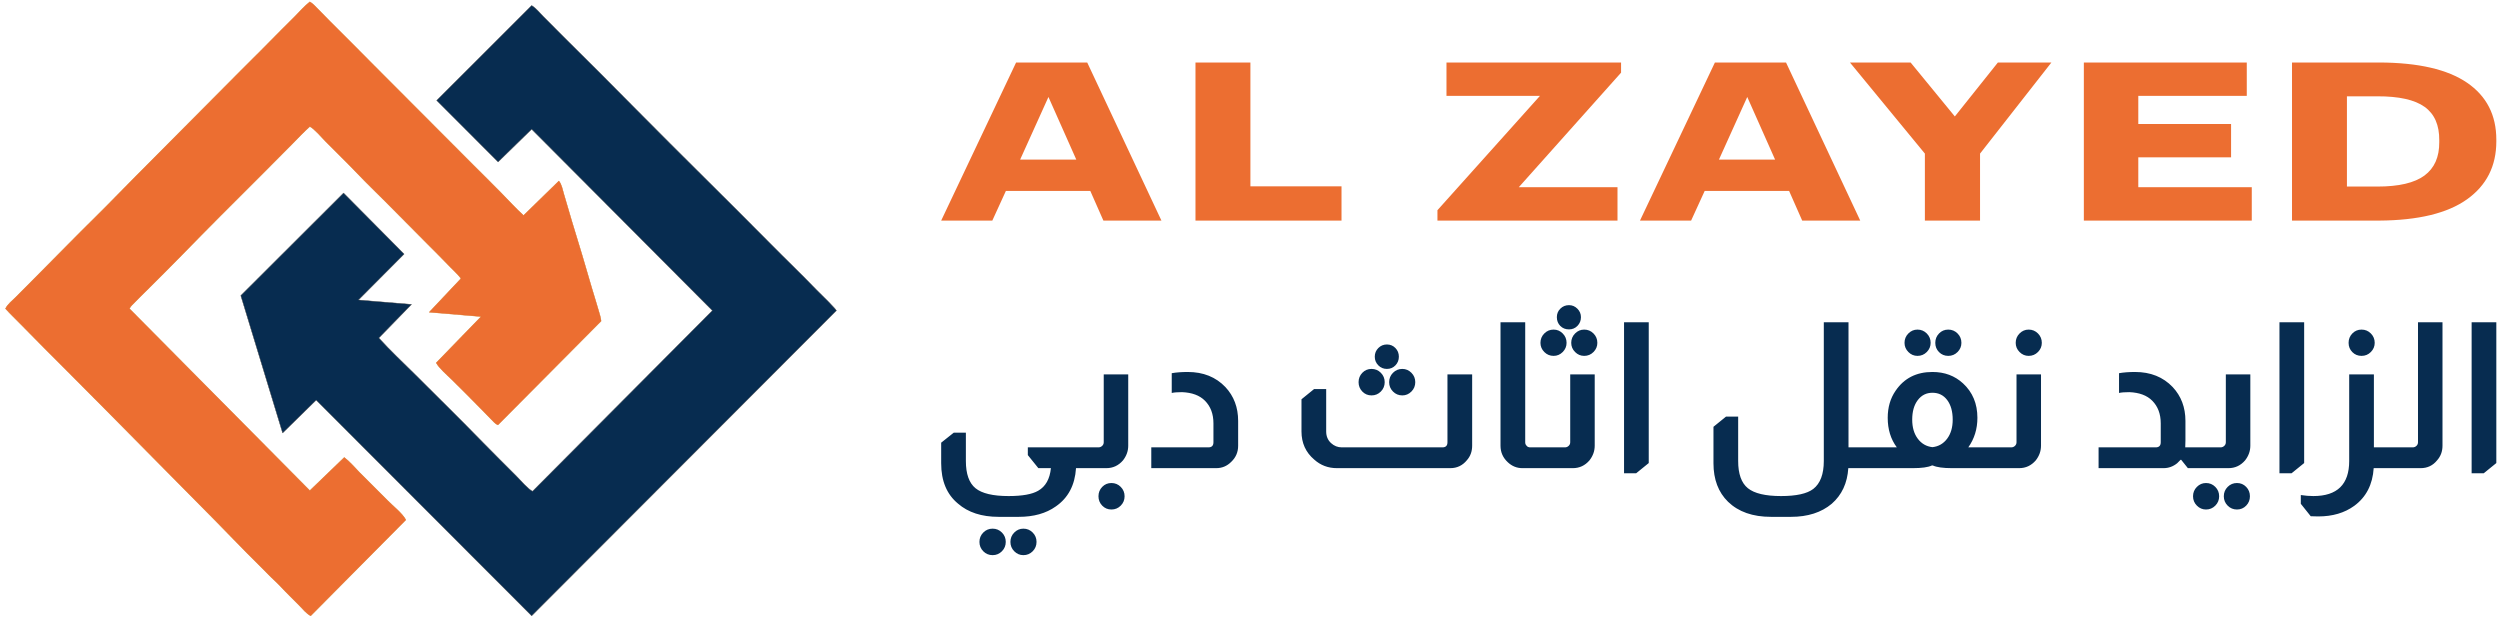
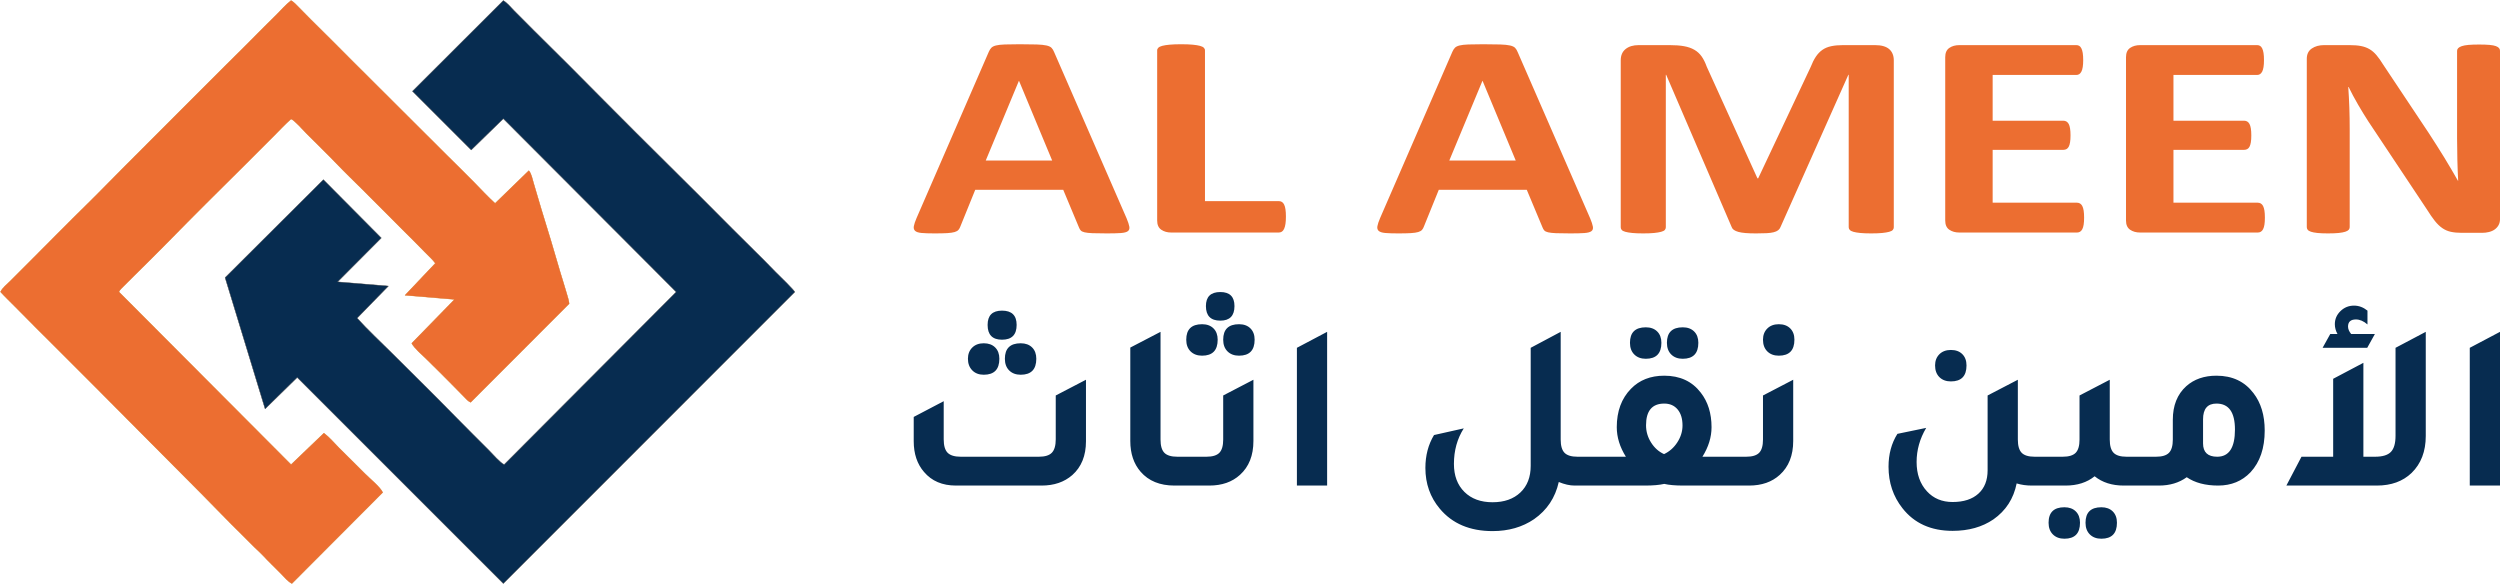
- <svg xmlns="http://www.w3.org/2000/svg" width="680" height="168" overflow="hidden">
-   <g transform="translate(-300 -466)">
-     <path d="M384.27 466.5C385.114 466.974 385.774 467.751 386.466 468.443 387.59 469.568 388.677 470.729 389.806 471.846 393.846 475.836 397.826 479.88 401.83 483.907 410.753 492.884 419.689 501.849 428.645 510.79 431.215 513.356 433.809 515.906 436.349 518.502 438.348 520.547 440.294 522.679 442.403 524.614 445.606 521.488 448.809 518.361 452.012 515.237 452.792 516.152 453.011 517.633 453.368 518.799 454.128 521.277 454.799 523.781 455.561 526.26 457.4 532.233 459.211 538.225 460.93 544.232 461.519 546.29 462.212 548.318 462.781 550.381 463.054 551.367 463.401 552.318 463.5 553.336 454.146 562.751 444.792 572.167 435.436 581.583 434.727 581.296 434.202 580.66 433.661 580.107 432.707 579.133 431.769 578.149 430.807 577.182 428.163 574.527 425.559 571.831 422.871 569.225 421.698 568.087 419.344 566.05 418.661 564.684 422.731 560.488 426.801 556.296 430.874 552.103 426.166 551.708 421.461 551.316 416.754 550.921 419.635 547.864 422.517 544.807 425.398 541.749 424.557 540.622 423.483 539.691 422.514 538.679 420.474 536.547 418.373 534.471 416.292 532.38 412.444 528.52 408.624 524.635 404.776 520.778 402.292 518.289 399.744 515.852 397.324 513.302 394.47 510.296 391.469 507.433 388.569 504.473 387.595 503.479 385.374 500.888 384.27 500.414 382.592 501.908 381.046 503.579 379.468 505.178 376.64 508.048 373.796 510.906 370.943 513.753 363.713 520.967 356.466 528.174 349.346 535.498 346.181 538.753 342.947 541.949 339.732 545.15 338.684 546.193 337.625 547.218 336.6 548.282 336.082 548.82 335.511 549.281 335.208 549.955 351.562 566.452 367.918 582.951 384.272 599.448 387.394 596.442 390.515 593.436 393.637 590.43 395.207 591.626 396.495 593.182 397.87 594.589 400.331 597.106 402.883 599.525 405.334 602.052 406.734 603.495 409.557 605.732 410.383 607.413 401.759 616.109 393.134 624.805 384.51 633.5 383.337 632.898 382.332 631.629 381.409 630.689 379.7 628.943 377.93 627.26 376.275 625.466 375.505 624.63 374.643 623.887 373.835 623.09 372.621 621.896 371.448 620.66 370.229 619.469 366.337 615.66 362.606 611.678 358.768 607.813 345.171 594.117 331.661 580.33 318.028 566.672 313.899 562.533 309.755 558.41 305.675 554.22 304.287 552.795 302.834 551.434 301.5 549.955 302.056 548.771 303.298 547.823 304.229 546.895 306.078 545.053 307.909 543.192 309.752 541.342 315.24 535.832 320.664 530.255 326.208 524.801 329.85 521.221 333.369 517.513 336.98 513.902 346.492 504.389 355.917 494.791 365.432 485.278 369.165 481.546 372.924 477.838 376.607 474.058 377.795 472.838 379.037 471.672 380.225 470.454 381.541 469.104 382.791 467.676 384.27 466.5Z" stroke="#D56811" stroke-width="0.106" stroke-linejoin="round" stroke-miterlimit="10" fill="#EC6E31" fill-rule="evenodd" />
-     <path d="M444.612 467.5C445.805 468.222 446.731 469.417 447.71 470.406 449.582 472.298 451.448 474.2 453.34 476.064 459.995 482.619 466.587 489.242 473.147 495.889 485.28 508.175 497.646 520.229 509.779 532.515 513.835 536.624 518.022 540.607 522.018 544.775 523.39 546.205 524.876 547.516 526.205 548.99 526.646 549.479 527.148 549.928 527.5 550.478 499.87 578.153 472.242 605.828 444.612 633.5 425.075 613.94 405.54 594.378 386.003 574.818 382.961 577.801 379.917 580.787 376.875 583.77 373.083 571.313 369.292 558.853 365.5 546.397 374.817 537.099 384.134 527.803 393.449 518.505 398.936 524.04 404.424 529.575 409.911 535.107 405.767 539.271 401.624 543.434 397.48 547.597 402.295 547.998 407.111 548.398 411.928 548.798 408.965 551.84 406.002 554.881 403.039 557.925 406.158 561.388 409.62 564.585 412.92 567.879 419.088 574.036 425.315 580.147 431.393 586.393 434.392 589.475 437.47 592.484 440.496 595.541 441.509 596.566 443.714 599.113 444.852 599.628 461.158 583.244 477.464 566.861 493.768 550.478 477.383 534.032 460.997 517.585 444.612 501.138 441.57 504.106 438.528 507.076 435.483 510.043 429.917 504.47 424.348 498.895 418.779 493.319 427.39 484.712 436.001 476.107 444.612 467.5Z" stroke="#464646" stroke-width="0.106" stroke-linejoin="round" stroke-miterlimit="10" fill="#072C50" fill-rule="evenodd" />
-     <path d="M578.358 609.795C579.349 609.795 580.193 610.146 580.891 610.848 581.589 611.55 581.937 612.4 581.937 613.398 581.937 614.395 581.589 615.245 580.891 615.947 580.193 616.649 579.349 617 578.358 617 577.403 617 576.577 616.649 575.88 615.947 575.182 615.245 574.833 614.395 574.833 613.398 574.833 612.4 575.182 611.55 575.88 610.848 576.577 610.146 577.403 609.795 578.358 609.795ZM569.987 609.795C570.979 609.795 571.823 610.146 572.521 610.848 573.218 611.55 573.567 612.4 573.567 613.398 573.567 614.395 573.218 615.245 572.521 615.947 571.823 616.649 570.979 617 569.987 617 568.996 617 568.152 616.649 567.454 615.947 566.757 615.245 566.408 614.395 566.408 613.398 566.408 612.4 566.757 611.55 567.454 610.848 568.152 610.146 568.996 609.795 569.987 609.795ZM908.455 597.381C909.446 597.381 910.282 597.732 910.961 598.434 911.64 599.136 911.98 599.986 911.98 600.984 911.98 601.981 911.64 602.831 910.961 603.533 910.282 604.235 909.446 604.586 908.455 604.586 907.464 604.586 906.62 604.235 905.922 603.533 905.224 602.831 904.876 601.981 904.876 600.984 904.876 599.986 905.224 599.136 905.922 598.434 906.62 597.732 907.464 597.381 908.455 597.381ZM900.03 597.381C901.021 597.381 901.865 597.732 902.563 598.434 903.26 599.136 903.609 599.986 903.609 600.984 903.609 601.981 903.26 602.831 902.563 603.533 901.865 604.235 901.021 604.586 900.03 604.586 899.075 604.586 898.249 604.235 897.552 603.533 896.854 602.831 896.505 601.981 896.505 600.984 896.505 599.986 896.854 599.136 897.552 598.434 898.249 597.732 899.075 597.381 900.03 597.381ZM602.308 597.381C603.299 597.381 604.144 597.732 604.841 598.434 605.539 599.136 605.888 599.986 605.888 600.984 605.888 601.981 605.539 602.831 604.841 603.533 604.144 604.235 603.299 604.586 602.308 604.586 601.317 604.586 600.482 604.235 599.802 603.533 599.123 602.831 598.784 601.981 598.784 600.984 598.784 599.986 599.123 599.136 599.802 598.434 600.482 597.732 601.317 597.381 602.308 597.381ZM825.628 572.83C823.976 572.83 822.645 573.495 821.636 574.826 820.626 576.156 820.121 577.929 820.121 580.146 820.121 582.252 820.626 583.979 821.636 585.328 822.645 586.676 823.976 587.443 825.628 587.628 827.28 587.443 828.611 586.676 829.621 585.328 830.63 583.979 831.135 582.252 831.135 580.146 831.135 577.929 830.64 576.156 829.648 574.826 828.657 573.495 827.317 572.83 825.628 572.83ZM693.708 567.843 700.426 567.843 700.426 587.24C700.426 588.791 699.949 590.103 698.995 591.174 697.82 592.615 696.315 593.336 694.479 593.336L663.641 593.336C661.254 593.336 659.198 592.56 657.473 591.008 655.16 589.05 654.004 586.501 654.004 583.36L654.004 574.604 657.418 571.833 660.722 571.833 660.722 583.36C660.722 584.653 661.162 585.706 662.044 586.519 662.888 587.295 663.861 587.683 664.962 587.683L692.331 587.683C693.249 587.683 693.708 587.221 693.708 586.297ZM600.215 567.843 606.879 567.843 606.879 587.24C606.879 588.68 606.402 590.011 605.447 591.23 604.235 592.634 602.73 593.336 600.931 593.336L594.768 593.336 592.676 593.336C592.382 597.954 590.546 601.427 587.169 603.755 584.526 605.639 581.166 606.581 577.091 606.581L571.64 606.581C567.014 606.581 563.324 605.38 560.571 602.979 557.524 600.466 556 596.809 556 592.006L556 586.408 559.414 583.693 562.718 583.693 562.718 591.396C562.718 594.906 563.59 597.372 565.334 598.795 567.078 600.217 570.079 600.928 574.338 600.928 578.046 600.928 580.726 600.448 582.378 599.487 584.397 598.342 585.553 596.291 585.847 593.336L582.433 593.336 579.569 589.789 579.569 587.683 590.303 587.683 594.768 587.683 598.784 587.683C599.188 587.683 599.536 587.535 599.83 587.24 600.087 586.981 600.215 586.667 600.215 586.297ZM880.727 567.178C884.949 567.178 888.363 568.545 890.969 571.279 893.282 573.754 894.439 576.821 894.439 580.478L894.439 585.799C894.439 586.648 894.421 587.277 894.384 587.683L895.514 587.683 895.816 587.683 903.995 587.683C904.399 587.683 904.747 587.535 905.041 587.24 905.298 586.981 905.427 586.667 905.427 586.297L905.427 567.843 912.09 567.843 912.09 587.24C912.09 588.68 911.613 590.011 910.658 591.23 909.446 592.634 907.941 593.336 906.142 593.336L895.816 593.336 895.514 593.336 895.1 593.336 893.282 591.064 893.117 591.064C892.823 591.396 892.511 591.71 892.181 592.006 891.08 592.892 889.85 593.336 888.491 593.336L870.814 593.336 870.814 587.683 886.344 587.683C887.262 587.683 887.721 587.221 887.721 586.297L887.721 581.143C887.721 578.594 886.95 576.544 885.408 574.992 883.976 573.551 881.902 572.775 879.185 572.664 877.937 572.664 877 572.738 876.376 572.886L876.376 567.51C877.625 567.289 879.075 567.178 880.727 567.178ZM623.062 567.178C627.284 567.178 630.699 568.545 633.305 571.279 635.618 573.754 636.775 576.821 636.775 580.478L636.775 587.24C636.775 588.976 636.15 590.435 634.902 591.618 633.764 592.763 632.406 593.336 630.827 593.336L613.15 593.336 613.15 587.683 628.679 587.683C629.597 587.683 630.056 587.221 630.056 586.297L630.056 581.143C630.056 578.594 629.285 576.544 627.743 574.992 626.312 573.551 624.237 572.775 621.521 572.664 620.272 572.664 619.336 572.738 618.712 572.886L618.712 567.51C619.96 567.289 621.41 567.178 623.062 567.178ZM681.428 566.346C682.382 566.346 683.208 566.697 683.906 567.399 684.603 568.101 684.952 568.951 684.952 569.949 684.952 570.946 684.603 571.796 683.906 572.498 683.208 573.2 682.382 573.551 681.428 573.551 680.437 573.551 679.592 573.2 678.895 572.498 678.197 571.796 677.848 570.946 677.848 569.949 677.848 568.951 678.197 568.101 678.895 567.399 679.592 566.697 680.437 566.346 681.428 566.346ZM673.057 566.346C674.049 566.346 674.893 566.697 675.59 567.399 676.288 568.101 676.637 568.951 676.637 569.949 676.637 570.946 676.288 571.796 675.59 572.498 674.893 573.2 674.049 573.551 673.057 573.551 672.066 573.551 671.231 573.2 670.552 572.498 669.872 571.796 669.533 570.946 669.533 569.949 669.533 568.951 669.872 568.101 670.552 567.399 671.231 566.697 672.066 566.346 673.057 566.346ZM677.242 559.696C678.16 559.696 678.931 560.019 679.555 560.666 680.179 561.312 680.492 562.098 680.492 563.021 680.492 563.945 680.179 564.73 679.555 565.377 678.931 566.023 678.16 566.346 677.242 566.346 676.325 566.346 675.545 566.023 674.902 565.377 674.26 564.73 673.938 563.945 673.938 563.021 673.938 562.098 674.26 561.312 674.902 560.666 675.545 560.019 676.325 559.696 677.242 559.696ZM942.34 555.65C943.331 555.65 944.176 556.001 944.873 556.703 945.571 557.405 945.92 558.255 945.92 559.253 945.92 560.213 945.571 561.045 944.873 561.747 944.176 562.449 943.331 562.799 942.34 562.799 941.349 562.799 940.514 562.458 939.835 561.774 939.155 561.091 938.816 560.25 938.816 559.253 938.816 558.255 939.155 557.405 939.835 556.703 940.514 556.001 941.349 555.65 942.34 555.65ZM851.795 555.65C852.786 555.65 853.631 556.001 854.328 556.703 855.026 557.405 855.375 558.255 855.375 559.253 855.375 560.213 855.026 561.045 854.328 561.747 853.631 562.449 852.786 562.799 851.795 562.799 850.841 562.799 850.015 562.449 849.317 561.747 848.62 561.045 848.271 560.213 848.271 559.253 848.271 558.255 848.62 557.405 849.317 556.703 850.015 556.001 850.841 555.65 851.795 555.65ZM829.924 555.65C830.915 555.65 831.759 556.001 832.457 556.703 833.154 557.405 833.503 558.255 833.503 559.253 833.503 560.213 833.154 561.045 832.457 561.747 831.759 562.449 830.915 562.799 829.924 562.799 828.932 562.799 828.097 562.458 827.418 561.774 826.739 561.091 826.399 560.25 826.399 559.253 826.399 558.255 826.739 557.405 827.418 556.703 828.097 556.001 828.932 555.65 829.924 555.65ZM821.553 555.65C822.544 555.65 823.389 556.001 824.086 556.703 824.784 557.405 825.133 558.255 825.133 559.253 825.133 560.213 824.784 561.045 824.086 561.747 823.389 562.449 822.544 562.799 821.553 562.799 820.599 562.799 819.773 562.449 819.075 561.747 818.378 561.045 818.029 560.213 818.029 559.253 818.029 558.255 818.378 557.405 819.075 556.703 819.773 556.001 820.599 555.65 821.553 555.65ZM730.898 555.65C731.889 555.65 732.734 556.001 733.431 556.703 734.129 557.405 734.478 558.255 734.478 559.253 734.478 560.213 734.129 561.045 733.431 561.747 732.734 562.449 731.889 562.799 730.898 562.799 729.944 562.799 729.117 562.449 728.42 561.747 727.722 561.045 727.374 560.213 727.374 559.253 727.374 558.255 727.722 557.405 728.42 556.703 729.117 556.001 729.944 555.65 730.898 555.65ZM722.583 555.65C723.537 555.65 724.363 556.001 725.061 556.703 725.758 557.405 726.107 558.255 726.107 559.253 726.107 560.213 725.758 561.045 725.061 561.747 724.363 562.449 723.537 562.799 722.583 562.799 721.591 562.799 720.747 562.449 720.05 561.747 719.352 561.045 719.003 560.213 719.003 559.253 719.003 558.255 719.352 557.405 720.05 556.703 720.747 556.001 721.591 555.65 722.583 555.65ZM972.282 553.655 979 553.655 979 591.95 975.586 594.721 972.282 594.721ZM957.695 553.655 964.358 553.655 964.358 587.24C964.358 588.791 963.863 590.121 962.871 591.23 961.733 592.634 960.247 593.336 958.411 593.336L948.508 593.336 947.783 593.336 945.644 593.336C945.351 597.806 943.589 601.224 940.358 603.588 937.714 605.51 934.447 606.47 930.556 606.47 930.078 606.47 929.399 606.452 928.518 606.415L925.82 603.034 925.82 600.651C926.994 600.836 928.133 600.928 929.234 600.928 935.732 600.928 938.981 597.751 938.981 591.396L938.981 567.843 945.699 567.843 945.699 587.683 947.783 587.683 948.508 587.683 956.263 587.683C956.667 587.683 957.016 587.535 957.31 587.24 957.567 586.981 957.695 586.667 957.695 586.297ZM920.013 553.655 926.731 553.655 926.731 591.95 923.317 594.721 920.013 594.721ZM796.075 553.655 802.793 553.655 802.793 587.683 804.978 587.683 805.547 587.683 815.936 587.683C814.284 585.466 813.458 582.788 813.458 579.647 813.458 576.802 814.174 574.345 815.606 572.276 817.919 568.877 821.26 567.178 825.628 567.178 828.932 567.178 831.704 568.212 833.944 570.281 836.55 572.683 837.854 575.805 837.854 579.647 837.854 582.677 837.027 585.355 835.375 587.683L838.579 587.683 839.175 587.683 847.059 587.683C847.463 587.683 847.812 587.535 848.106 587.24 848.363 586.981 848.491 586.667 848.491 586.297L848.491 567.843 855.154 567.843 855.154 587.24C855.154 588.68 854.677 590.011 853.723 591.23 852.511 592.634 851.006 593.336 849.207 593.336L839.175 593.336 838.579 593.336 830.915 593.336C828.529 593.336 826.803 593.096 825.738 592.615L825.463 592.615C824.435 593.096 822.71 593.336 820.287 593.336L805.547 593.336 804.978 593.336 802.738 593.336C802.481 597.4 800.976 600.633 798.223 603.034 795.396 605.399 791.706 606.581 787.154 606.581L781.702 606.581C776.746 606.581 772.854 605.214 770.028 602.48 767.384 599.894 766.063 596.402 766.063 592.006L766.063 582.086 769.477 579.315 772.781 579.315 772.781 591.396C772.781 594.906 773.662 597.372 775.424 598.795 777.187 600.217 780.197 600.928 784.456 600.928 788.604 600.928 791.523 600.282 793.211 598.989 795.12 597.511 796.075 594.98 796.075 591.396ZM741.74 553.655 748.458 553.655 748.458 591.95 745.044 594.721 741.74 594.721ZM708.139 553.655 714.857 553.655 714.857 586.297C714.857 586.667 714.967 586.962 715.188 587.184 715.408 587.517 715.757 587.683 716.234 587.683L717.186 587.683 717.666 587.683 725.667 587.683C726.07 587.683 726.419 587.535 726.713 587.24 726.97 586.981 727.098 586.667 727.098 586.297L727.098 567.843 733.762 567.843 733.762 587.24C733.762 588.68 733.284 590.011 732.33 591.23 731.118 592.634 729.613 593.336 727.814 593.336L717.666 593.336 717.186 593.336 714.086 593.336C712.581 593.336 711.259 592.8 710.121 591.729 708.8 590.509 708.139 589.013 708.139 587.24ZM726.768 549C727.649 549 728.411 549.323 729.053 549.97 729.696 550.616 730.017 551.383 730.017 552.27 730.017 553.193 729.705 553.979 729.081 554.625 728.457 555.272 727.686 555.595 726.768 555.595 725.813 555.595 725.024 555.281 724.4 554.653 723.776 554.025 723.464 553.23 723.464 552.27 723.464 551.346 723.785 550.57 724.427 549.942 725.07 549.314 725.85 549 726.768 549Z" fill="#072C50" fill-rule="evenodd" />
-     <path d="M775.253 492.376 767.554 509.406 782.822 509.406ZM585.178 492.376 577.479 509.406 592.748 509.406ZM938.365 492.196 938.365 516.744 946.65 516.744C952.476 516.748 956.746 515.748 959.458 513.743 962.169 511.739 963.51 508.708 963.479 504.65L963.479 504.169C963.519 500.038 962.192 497.004 959.498 495.069 956.804 493.133 952.499 492.176 946.585 492.196ZM923.426 483 947.232 483C957.814 483.044 965.754 484.88 971.052 488.508 976.349 492.137 978.999 497.297 979 503.989L979 504.47C978.996 511.184 976.336 516.434 971.019 520.221 965.703 524.008 957.752 525.934 947.167 526L923.426 526ZM866.808 483 911.123 483 911.123 492.075 881.617 492.075 881.617 499.722 906.853 499.722 906.853 508.797 881.617 508.797 881.617 516.925 912.482 516.925 912.482 526 866.808 526ZM803.185 483 819.685 483 831.716 497.674 843.425 483 857.983 483 838.572 507.777 838.572 526 823.568 526 823.568 507.777ZM766.454 483 785.798 483 805.984 526 790.198 526 786.639 517.94 763.672 517.94 759.984 526 746.074 526ZM693.443 483 740.93 483 740.93 485.765 713.111 516.925 739.959 516.925 739.959 526 690.985 526 690.985 523.175 718.869 492.075 693.443 492.075ZM625.171 483 640.11 483 640.11 516.684 664.892 516.684 664.892 526 625.171 526ZM576.38 483 595.724 483 615.91 526 600.123 526 596.565 517.94 573.598 517.94 569.91 526 556 526Z" fill="#EC6E31" fill-rule="evenodd" />
+ <svg xmlns="http://www.w3.org/2000/svg" width="2260" height="528" xml:space="preserve" overflow="hidden">
+   <g transform="translate(-1070 -1650)">
+     <path d="M1333.12 1650.5C1335.79 1652 1337.89 1654.45 1340.08 1656.63 1343.65 1660.18 1347.1 1663.84 1350.68 1667.37 1363.5 1679.96 1376.13 1692.72 1388.83 1705.43 1417.14 1733.76 1445.49 1762.05 1473.91 1790.27 1482.07 1798.36 1490.29 1806.41 1498.35 1814.6 1504.7 1821.06 1510.87 1827.78 1517.56 1833.89 1527.72 1824.02 1537.89 1814.16 1548.05 1804.3 1550.52 1807.19 1551.22 1811.86 1552.35 1815.54 1554.76 1823.36 1556.89 1831.26 1559.31 1839.08 1565.15 1857.93 1570.89 1876.84 1576.34 1895.8 1578.21 1902.29 1580.41 1908.69 1582.22 1915.2 1583.08 1918.31 1584.18 1921.32 1584.5 1924.53 1554.82 1954.24 1525.14 1983.95 1495.46 2013.67 1493.21 2012.76 1491.54 2010.75 1489.83 2009.01 1486.8 2005.93 1483.82 2002.83 1480.77 1999.78 1472.38 1991.4 1464.12 1982.89 1455.59 1974.67 1451.87 1971.08 1444.4 1964.65 1442.23 1960.34 1455.15 1947.1 1468.06 1933.87 1480.98 1920.64 1466.05 1919.39 1451.12 1918.15 1436.18 1916.91 1445.32 1907.26 1454.47 1897.61 1463.61 1887.96 1460.94 1884.4 1457.53 1881.47 1454.46 1878.27 1447.99 1871.55 1441.32 1864.99 1434.72 1858.4 1422.51 1846.22 1410.39 1833.95 1398.18 1821.78 1390.3 1813.93 1382.21 1806.24 1374.53 1798.19 1365.48 1788.71 1355.96 1779.67 1346.76 1770.33 1343.67 1767.19 1336.62 1759.02 1333.12 1757.52 1327.79 1762.24 1322.89 1767.51 1317.88 1772.56 1308.91 1781.61 1299.88 1790.63 1290.83 1799.62 1267.89 1822.38 1244.9 1845.12 1222.31 1868.24 1212.27 1878.51 1202.01 1888.59 1191.8 1898.69 1188.48 1901.99 1185.12 1905.22 1181.87 1908.58 1180.22 1910.28 1178.41 1911.73 1177.45 1913.86 1229.34 1965.92 1281.23 2017.98 1333.12 2070.04 1343.03 2060.56 1352.93 2051.07 1362.83 2041.58 1367.82 2045.36 1371.9 2050.27 1376.27 2054.71 1384.07 2062.65 1392.17 2070.29 1399.95 2078.26 1404.39 2082.81 1413.35 2089.87 1415.97 2095.18 1388.6 2122.62 1361.24 2150.06 1333.88 2177.5 1330.15 2175.6 1326.97 2171.6 1324.04 2168.63 1318.62 2163.12 1313 2157.81 1307.75 2152.15 1305.31 2149.51 1302.57 2147.16 1300.01 2144.65 1296.15 2140.88 1292.43 2136.98 1288.57 2133.22 1276.22 2121.2 1264.38 2108.64 1252.2 2096.44 1209.06 2053.22 1166.19 2009.71 1122.94 1966.61 1109.84 1953.55 1096.69 1940.54 1083.75 1927.32 1079.34 1922.82 1074.73 1918.53 1070.5 1913.86 1072.26 1910.12 1076.2 1907.13 1079.16 1904.2 1085.02 1898.39 1090.83 1892.52 1096.68 1886.68 1114.1 1869.29 1131.3 1851.69 1148.9 1834.48 1160.45 1823.18 1171.62 1811.48 1183.07 1800.08 1213.25 1770.06 1243.16 1739.78 1273.35 1709.76 1285.19 1697.98 1297.12 1686.28 1308.8 1674.35 1312.57 1670.5 1316.51 1666.82 1320.28 1662.98 1324.46 1658.72 1328.42 1654.21 1333.12 1650.5Z" stroke="#D56811" stroke-width="0.363" stroke-linejoin="round" stroke-miterlimit="10" fill="#EC6E31" fill-rule="evenodd" />
+     <path d="M1525 1650.5C1528.79 1652.79 1531.73 1656.59 1534.85 1659.73 1540.8 1665.73 1546.73 1671.77 1552.74 1677.69 1573.9 1698.5 1594.86 1719.52 1615.71 1740.63 1654.28 1779.63 1693.59 1817.9 1732.16 1856.9 1745.06 1869.95 1758.37 1882.59 1771.07 1895.83 1775.43 1900.37 1780.16 1904.53 1784.38 1909.2 1785.78 1910.76 1787.38 1912.18 1788.5 1913.93 1700.66 2001.79 1612.83 2089.65 1525 2177.5 1462.89 2115.4 1400.79 2053.3 1338.68 1991.2 1329.01 2000.67 1319.33 2010.15 1309.66 2019.62 1297.61 1980.07 1285.55 1940.52 1273.5 1900.97 1303.12 1871.45 1332.74 1841.94 1362.35 1812.43 1379.79 1830 1397.24 1847.57 1414.68 1865.13 1401.51 1878.35 1388.34 1891.57 1375.17 1904.79 1390.47 1906.06 1405.78 1907.33 1421.09 1908.6 1411.68 1918.25 1402.26 1927.91 1392.84 1937.57 1402.75 1948.57 1413.76 1958.71 1424.25 1969.17 1443.86 1988.72 1463.65 2008.12 1482.98 2027.95 1492.51 2037.74 1502.29 2047.29 1511.91 2056.99 1515.13 2060.24 1522.14 2068.33 1525.76 2069.97 1577.6 2017.95 1629.44 1965.94 1681.27 1913.93 1629.18 1861.72 1577.09 1809.5 1525 1757.29 1515.33 1766.71 1505.66 1776.14 1495.98 1785.56 1478.28 1767.87 1460.58 1750.17 1442.88 1732.47 1470.25 1705.14 1497.62 1677.82 1525 1650.5Z" stroke="#464646" stroke-width="0.363" stroke-linejoin="round" stroke-miterlimit="10" fill="#072C50" fill-rule="evenodd" />
+     <path d="M2410.11 1723.13 2380.15 1795.14 2440.23 1795.14 2410.27 1723.13ZM1991.06 1723.13 1961.1 1795.14 2021.17 1795.14 1991.22 1723.13ZM3004.68 1690.79 3110.42 1690.79C3111.4 1690.79 3112.28 1691 3113.04 1691.44 3113.8 1691.88 3114.46 1692.64 3115.01 1693.73 3115.55 1694.82 3115.96 1696.22 3116.23 1697.92 3116.51 1699.62 3116.64 1701.78 3116.64 1704.4 3116.64 1706.85 3116.51 1708.92 3116.23 1710.62 3115.96 1712.32 3115.55 1713.7 3115.01 1714.75 3114.46 1715.79 3113.8 1716.56 3113.04 1717.04 3112.28 1717.52 3111.4 1717.76 3110.42 1717.76L3034.8 1717.76 3034.8 1759.13 3098.8 1759.13C3099.78 1759.13 3100.68 1759.37 3101.5 1759.85 3102.32 1760.33 3103 1761.08 3103.55 1762.08 3104.09 1763.08 3104.5 1764.44 3104.77 1766.14 3105.05 1767.84 3105.18 1769.91 3105.18 1772.36 3105.18 1774.89 3105.05 1776.98 3104.77 1778.64 3104.5 1780.3 3104.09 1781.63 3103.55 1782.64 3103 1783.64 3102.32 1784.36 3101.5 1784.8 3100.68 1785.23 3099.78 1785.45 3098.8 1785.45L3034.8 1785.45 3034.8 1833.24 3111.08 1833.24C3112.06 1833.24 3112.96 1833.48 3113.78 1833.96 3114.6 1834.44 3115.28 1835.21 3115.82 1836.25 3116.37 1837.3 3116.78 1838.68 3117.05 1840.38 3117.32 1842.08 3117.46 1844.2 3117.46 1846.73 3117.46 1849.26 3117.32 1851.38 3117.05 1853.08 3116.78 1854.78 3116.37 1856.16 3115.82 1857.2 3115.28 1858.25 3114.6 1859.01 3113.78 1859.49 3112.96 1859.97 3112.06 1860.21 3111.08 1860.21L3004.68 1860.21C3001.07 1860.21 2998.05 1859.36 2995.59 1857.66 2993.14 1855.96 2991.91 1853.19 2991.91 1849.35L2991.91 1701.65C2991.91 1697.81 2993.14 1695.04 2995.59 1693.34 2998.05 1691.64 3001.07 1690.79 3004.68 1690.79ZM2841.24 1690.79 2946.99 1690.79C2947.97 1690.79 2948.85 1691 2949.61 1691.44 2950.37 1691.88 2951.03 1692.64 2951.57 1693.73 2952.12 1694.82 2952.53 1696.22 2952.8 1697.92 2953.07 1699.62 2953.21 1701.78 2953.21 1704.4 2953.21 1706.85 2953.07 1708.92 2952.8 1710.62 2952.53 1712.32 2952.12 1713.7 2951.57 1714.75 2951.03 1715.79 2950.37 1716.56 2949.61 1717.04 2948.85 1717.52 2947.97 1717.76 2946.99 1717.76L2871.36 1717.76 2871.36 1759.13 2935.37 1759.13C2936.35 1759.13 2937.25 1759.37 2938.07 1759.85 2938.89 1760.33 2939.57 1761.08 2940.12 1762.08 2940.66 1763.08 2941.07 1764.44 2941.34 1766.14 2941.62 1767.84 2941.75 1769.91 2941.75 1772.36 2941.75 1774.89 2941.62 1776.98 2941.34 1778.64 2941.07 1780.3 2940.66 1781.63 2940.12 1782.64 2939.57 1783.64 2938.89 1784.36 2938.07 1784.8 2937.25 1785.23 2936.35 1785.45 2935.37 1785.45L2871.36 1785.45 2871.36 1833.24 2947.65 1833.24C2948.63 1833.24 2949.53 1833.48 2950.35 1833.96 2951.16 1834.44 2951.85 1835.21 2952.39 1836.25 2952.94 1837.3 2953.35 1838.68 2953.62 1840.38 2953.89 1842.08 2954.03 1844.2 2954.03 1846.73 2954.03 1849.26 2953.89 1851.38 2953.62 1853.08 2953.35 1854.78 2952.94 1856.16 2952.39 1857.2 2951.85 1858.25 2951.16 1859.01 2950.35 1859.49 2949.53 1859.97 2948.63 1860.21 2947.65 1860.21L2841.24 1860.21C2837.64 1860.21 2834.62 1859.36 2832.16 1857.66 2829.7 1855.96 2828.48 1853.19 2828.48 1849.35L2828.48 1701.65C2828.48 1697.81 2829.7 1695.04 2832.16 1693.34 2834.62 1691.64 2837.64 1690.79 2841.24 1690.79ZM2551.34 1690.79 2579.5 1690.79C2584.52 1690.79 2588.83 1691.11 2592.43 1691.77 2596.03 1692.42 2599.14 1693.51 2601.76 1695.04 2604.38 1696.57 2606.56 1698.58 2608.31 1701.06 2610.06 1703.55 2611.58 1706.63 2612.89 1710.29L2658.73 1811.24 2659.38 1811.24 2706.85 1710.56C2708.27 1706.89 2709.83 1703.79 2711.52 1701.26 2713.21 1698.73 2715.17 1696.68 2717.41 1695.11 2719.65 1693.54 2722.29 1692.42 2725.35 1691.77 2728.41 1691.11 2731.95 1690.79 2735.99 1690.79L2764.96 1690.79C2767.91 1690.79 2770.45 1691.09 2772.58 1691.7 2774.7 1692.31 2776.45 1693.21 2777.81 1694.39 2779.18 1695.56 2780.21 1697 2780.92 1698.71 2781.63 1700.41 2781.99 1702.35 2781.99 1704.53L2781.99 1855.5C2781.99 1856.37 2781.69 1857.16 2781.09 1857.86 2780.49 1858.56 2779.4 1859.12 2777.81 1859.56 2776.23 1860 2774.13 1860.35 2771.51 1860.61 2768.89 1860.87 2765.56 1861 2761.53 1861 2757.6 1861 2754.32 1860.87 2751.7 1860.61 2749.09 1860.35 2747.01 1860 2745.48 1859.56 2743.96 1859.12 2742.87 1858.56 2742.21 1857.86 2741.56 1857.16 2741.23 1856.37 2741.23 1855.5L2741.23 1717.63 2740.9 1717.63 2679.52 1855.37C2679.08 1856.5 2678.37 1857.44 2677.39 1858.18 2676.41 1858.93 2675.07 1859.52 2673.38 1859.95 2671.69 1860.39 2669.53 1860.67 2666.91 1860.8 2664.29 1860.93 2661.13 1861 2657.42 1861 2653.71 1861 2650.54 1860.89 2647.92 1860.67 2645.3 1860.45 2643.15 1860.11 2641.46 1859.63 2639.77 1859.15 2638.43 1858.56 2637.45 1857.86 2636.46 1857.16 2635.81 1856.33 2635.48 1855.37L2576.23 1717.63 2575.9 1717.63 2575.9 1855.5C2575.9 1856.37 2575.6 1857.16 2575 1857.86 2574.4 1858.56 2573.28 1859.12 2571.64 1859.56 2570.01 1860 2567.9 1860.35 2565.34 1860.61 2562.78 1860.87 2559.47 1861 2555.44 1861 2551.51 1861 2548.23 1860.87 2545.61 1860.61 2543 1860.35 2540.9 1860 2539.31 1859.56 2537.73 1859.12 2536.64 1858.56 2536.04 1857.86 2535.44 1857.16 2535.14 1856.37 2535.14 1855.5L2535.14 1704.53C2535.14 1700.08 2536.61 1696.68 2539.56 1694.32 2542.5 1691.96 2546.43 1690.79 2551.34 1690.79ZM3311.18 1690.26C3314.89 1690.26 3318 1690.37 3320.51 1690.59 3323.02 1690.81 3324.95 1691.18 3326.32 1691.7 3327.68 1692.23 3328.64 1692.84 3329.18 1693.54 3329.73 1694.23 3330 1695.02 3330 1695.89L3330 1848.17C3330 1850.18 3329.56 1851.97 3328.69 1853.54 3327.82 1855.11 3326.64 1856.42 3325.17 1857.46 3323.7 1858.51 3321.95 1859.28 3319.93 1859.76 3317.91 1860.24 3315.87 1860.48 3313.79 1860.48L3295.46 1860.48C3291.64 1860.48 3288.34 1860.17 3285.56 1859.56 3282.77 1858.95 3280.21 1857.84 3277.86 1856.22 3275.52 1854.61 3273.25 1852.42 3271.07 1849.67 3268.89 1846.92 3266.43 1843.37 3263.7 1839L3211 1759.79C3207.94 1755.07 3204.83 1749.99 3201.66 1744.53 3198.5 1739.08 3195.66 1733.78 3193.15 1728.63L3192.83 1728.63C3193.26 1734.91 3193.59 1741.17 3193.81 1747.41 3194.03 1753.66 3194.13 1760.09 3194.13 1766.73L3194.13 1855.37C3194.13 1856.24 3193.83 1857.03 3193.23 1857.73 3192.63 1858.42 3191.6 1859.01 3190.12 1859.49 3188.65 1859.97 3186.66 1860.35 3184.15 1860.61 3181.64 1860.87 3178.42 1861 3174.49 1861 3170.67 1861 3167.51 1860.87 3165 1860.61 3162.49 1860.35 3160.52 1859.97 3159.1 1859.49 3157.69 1859.01 3156.7 1858.42 3156.16 1857.73 3155.61 1857.03 3155.34 1856.24 3155.34 1855.37L3155.34 1703.09C3155.34 1698.99 3156.84 1695.91 3159.84 1693.86 3162.84 1691.81 3166.52 1690.79 3170.89 1690.79L3193.97 1690.79C3198.12 1690.79 3201.61 1691.07 3204.45 1691.64 3207.28 1692.2 3209.82 1693.14 3212.06 1694.45 3214.3 1695.76 3216.4 1697.57 3218.36 1699.89 3220.33 1702.2 3222.34 1705.06 3224.42 1708.46L3265.67 1770.39C3268.07 1774.15 3270.44 1777.83 3272.79 1781.46 3275.14 1785.08 3277.4 1788.7 3279.58 1792.32 3281.76 1795.95 3283.89 1799.5 3285.97 1803 3288.04 1806.49 3290.06 1809.98 3292.02 1813.47L3292.19 1813.47C3291.86 1807.36 3291.61 1800.99 3291.45 1794.35 3291.29 1787.72 3291.2 1781.39 3291.2 1775.37L3291.2 1695.89C3291.2 1695.02 3291.53 1694.23 3292.19 1693.54 3292.84 1692.84 3293.93 1692.23 3295.46 1691.7 3296.99 1691.18 3299.01 1690.81 3301.52 1690.59 3304.03 1690.37 3307.25 1690.26 3311.18 1690.26ZM2410.76 1690C2417.2 1690 2422.33 1690.07 2426.15 1690.2 2429.97 1690.33 2432.94 1690.63 2435.07 1691.11 2437.2 1691.59 2438.73 1692.31 2439.66 1693.27 2440.58 1694.23 2441.38 1695.54 2442.03 1697.2L2507.51 1847.38C2508.82 1850.53 2509.64 1853.01 2509.96 1854.85 2510.29 1856.68 2509.85 1858.05 2508.65 1858.97 2507.45 1859.89 2505.32 1860.45 2502.27 1860.67 2499.21 1860.89 2495.01 1861 2489.66 1861 2484.1 1861 2479.76 1860.93 2476.65 1860.8 2473.54 1860.67 2471.17 1860.41 2469.53 1860.02 2467.89 1859.63 2466.75 1859.08 2466.09 1858.38 2465.44 1857.68 2464.89 1856.77 2464.46 1855.63L2450.21 1821.59 2370.66 1821.59 2357.24 1854.71C2356.8 1855.94 2356.23 1856.96 2355.52 1857.79 2354.81 1858.62 2353.66 1859.28 2352.08 1859.76 2350.5 1860.24 2348.26 1860.56 2345.37 1860.74 2342.48 1860.91 2338.69 1861 2333.99 1861 2328.97 1861 2325.04 1860.87 2322.21 1860.61 2319.37 1860.35 2317.41 1859.71 2316.31 1858.71 2315.22 1857.7 2314.84 1856.29 2315.17 1854.45 2315.5 1852.62 2316.31 1850.18 2317.62 1847.12L2382.94 1696.81C2383.59 1695.32 2384.36 1694.12 2385.23 1693.21 2386.1 1692.29 2387.49 1691.59 2389.4 1691.11 2391.31 1690.63 2393.96 1690.33 2397.34 1690.2 2400.72 1690.07 2405.2 1690 2410.76 1690ZM2137.69 1690C2141.95 1690 2145.44 1690.13 2148.17 1690.39 2150.9 1690.65 2153.08 1691 2154.72 1691.44 2156.35 1691.88 2157.53 1692.44 2158.24 1693.14 2158.94 1693.84 2159.3 1694.63 2159.3 1695.5L2159.3 1831.8 2225.92 1831.8C2227.01 1831.8 2227.97 1832.04 2228.79 1832.52 2229.61 1833 2230.29 1833.79 2230.83 1834.88 2231.38 1835.97 2231.79 1837.41 2232.06 1839.2 2232.33 1840.99 2232.47 1843.19 2232.47 1845.81 2232.47 1848.43 2232.33 1850.63 2232.06 1852.42 2231.79 1854.21 2231.38 1855.7 2230.83 1856.88 2230.29 1858.05 2229.61 1858.9 2228.79 1859.43 2227.97 1859.95 2227.01 1860.21 2225.92 1860.21L2128.85 1860.21C2125.25 1860.21 2122.22 1859.36 2119.77 1857.66 2117.31 1855.96 2116.08 1853.19 2116.08 1849.35L2116.08 1695.5C2116.08 1694.63 2116.44 1693.84 2117.15 1693.14 2117.86 1692.44 2119.03 1691.88 2120.67 1691.44 2122.3 1691 2124.51 1690.65 2127.3 1690.39 2130.08 1690.13 2133.54 1690 2137.69 1690ZM1991.71 1690C1998.15 1690 2003.28 1690.07 2007.1 1690.2 2010.92 1690.33 2013.89 1690.63 2016.02 1691.11 2018.15 1691.59 2019.67 1692.31 2020.6 1693.27 2021.53 1694.23 2022.32 1695.54 2022.98 1697.2L2088.45 1847.38C2089.76 1850.53 2090.58 1853.01 2090.91 1854.85 2091.24 1856.68 2090.8 1858.05 2089.6 1858.97 2088.4 1859.89 2086.27 1860.45 2083.21 1860.67 2080.16 1860.89 2075.96 1861 2070.61 1861 2065.04 1861 2060.71 1860.93 2057.6 1860.8 2054.49 1860.67 2052.11 1860.41 2050.48 1860.02 2048.84 1859.63 2047.69 1859.08 2047.04 1858.38 2046.38 1857.68 2045.84 1856.77 2045.4 1855.63L2031.16 1821.59 1951.61 1821.59 1938.18 1854.71C1937.75 1855.94 1937.17 1856.96 1936.46 1857.79 1935.75 1858.62 1934.61 1859.28 1933.03 1859.76 1931.44 1860.24 1929.21 1860.56 1926.32 1860.74 1923.42 1860.91 1919.63 1861 1914.94 1861 1909.92 1861 1905.99 1860.87 1903.15 1860.61 1900.31 1860.35 1898.35 1859.71 1897.26 1858.71 1896.17 1857.7 1895.79 1856.29 1896.11 1854.45 1896.44 1852.62 1897.26 1850.18 1898.57 1847.12L1963.88 1696.81C1964.54 1695.32 1965.3 1694.12 1966.17 1693.21 1967.05 1692.29 1968.44 1691.59 1970.35 1691.11 1972.26 1690.63 1974.9 1690.33 1978.29 1690.2 1981.67 1690.07 1986.14 1690 1991.71 1690Z" fill="#EC6E31" fill-rule="evenodd" />
+     <path d="M2969.63 2108.56C2973.96 2108.56 2977.4 2109.82 2979.93 2112.33 2982.46 2114.84 2983.72 2118.26 2983.72 2122.56 2983.72 2132.19 2979.02 2137 2969.63 2137 2965.29 2137 2961.82 2135.71 2959.22 2133.12 2956.61 2130.54 2955.31 2127.02 2955.31 2122.56 2955.31 2113.23 2960.08 2108.56 2969.63 2108.56ZM2936.23 2108.56C2940.57 2108.56 2944 2109.82 2946.53 2112.33 2949.06 2114.84 2950.32 2118.26 2950.32 2122.56 2950.32 2132.19 2945.63 2137 2936.23 2137 2931.89 2137 2928.42 2135.71 2925.82 2133.12 2923.22 2130.54 2921.91 2127.02 2921.91 2122.56 2921.91 2113.23 2926.69 2108.56 2936.23 2108.56ZM3073.7 2014.83C3065.61 2014.83 3061.56 2019.57 3061.56 2029.06L3061.56 2050.82C3061.56 2058.86 3065.82 2062.88 3074.35 2062.88 3085.05 2062.88 3090.4 2054.69 3090.4 2038.32 3090.4 2022.66 3084.83 2014.83 3073.7 2014.83ZM2574.5 2014.83C2563.52 2014.83 2558.02 2021.37 2558.02 2034.44 2558.02 2040.04 2559.54 2045.25 2562.58 2050.06 2565.61 2054.87 2569.52 2058.36 2574.29 2060.51 2579.2 2058.21 2583.22 2054.66 2586.32 2049.85 2589.43 2045.03 2590.99 2039.97 2590.99 2034.66 2590.99 2028.48 2589.51 2023.63 2586.54 2020.11 2583.58 2016.59 2579.57 2014.83 2574.5 2014.83ZM2051.72 1993.29 2051.72 2048.88C2051.72 2061.95 2047.6 2072.15 2039.35 2079.47 2032.13 2085.79 2022.87 2088.95 2011.59 2088.95L1934.17 2088.95C1921.88 2088.95 1912.27 2084.86 1905.33 2076.67 1899.11 2069.49 1896 2060.22 1896 2048.88L1896 2026.9 1923.11 2012.68 1923.11 2047.15C1923.11 2052.9 1924.3 2056.96 1926.69 2059.33 1929.07 2061.7 1933.01 2062.88 1938.51 2062.88L2009.21 2062.88C2014.7 2062.88 2018.61 2061.66 2020.92 2059.22 2023.23 2056.78 2024.39 2052.76 2024.39 2047.15L2024.39 2007.51ZM3073.7 1989.63C3088.02 1989.63 3099.15 1994.87 3107.1 2005.35 3113.9 2014.12 3117.29 2025.39 3117.29 2039.18 3117.29 2055.13 3113.03 2067.69 3104.5 2076.89 3096.84 2084.93 3087.08 2088.95 3075.22 2088.95 3063.65 2088.95 3054.18 2086.44 3046.81 2081.41 3039.87 2086.44 3031.48 2088.95 3021.65 2088.95L3011.92 2088.95 2999.53 2088.95 2989.8 2088.95C2979.24 2088.95 2970.49 2086.15 2963.55 2080.55 2956.61 2086.15 2947.87 2088.95 2937.31 2088.95L2928.83 2088.95 2915.19 2088.95 2906.71 2088.95C2901.79 2088.95 2897.24 2088.31 2893.05 2087.01 2890.3 2100.8 2883.29 2111.65 2872.01 2119.55 2861.89 2126.44 2849.6 2129.89 2835.14 2129.89 2815.62 2129.89 2800.51 2123.07 2789.81 2109.42 2781.43 2098.79 2777.23 2086.3 2777.23 2071.93 2777.23 2060.58 2779.91 2050.67 2785.26 2042.2L2811.28 2036.81C2805.5 2046.58 2802.61 2056.85 2802.61 2067.62 2802.61 2078.54 2805.72 2087.37 2811.93 2094.12 2817.86 2100.59 2825.6 2103.82 2835.14 2103.82 2845.12 2103.82 2852.89 2101.31 2858.45 2096.28 2864.02 2091.25 2866.8 2084.21 2866.8 2075.16L2866.8 2007.51 2894.13 1993.29 2894.13 2047.37C2894.13 2052.97 2895.29 2056.96 2897.6 2059.33 2899.91 2061.7 2903.82 2062.88 2909.31 2062.88L2915.19 2062.88 2928.83 2062.88 2934.71 2062.88C2940.2 2062.88 2944.11 2061.7 2946.42 2059.33 2948.73 2056.96 2949.89 2052.97 2949.89 2047.37L2949.89 2007.51 2977.22 1993.29 2977.22 2047.37C2977.22 2052.97 2978.37 2056.96 2980.69 2059.33 2983 2061.7 2986.9 2062.88 2992.4 2062.88L2999.53 2062.88 3011.92 2062.88 3019.05 2062.88C3024.54 2062.88 3028.45 2061.7 3030.76 2059.33 3033.07 2056.96 3034.23 2052.97 3034.23 2047.37L3034.23 2029.49C3034.23 2016.56 3038.28 2006.43 3046.38 1999.11 3053.46 1992.79 3062.57 1989.63 3073.7 1989.63ZM2833.62 1966.36C2837.96 1966.36 2841.39 1967.61 2843.92 1970.13 2846.45 1972.64 2847.72 1976.05 2847.72 1980.36 2847.72 1989.98 2843.02 1994.8 2833.62 1994.8 2829.28 1994.8 2825.81 1993.5 2823.21 1990.92 2820.61 1988.33 2819.31 1984.81 2819.31 1980.36 2819.31 1976.2 2820.61 1972.82 2823.21 1970.23 2825.81 1967.65 2829.28 1966.36 2833.62 1966.36ZM1992.73 1960.32C1997.06 1960.32 2000.5 1961.58 2003.03 1964.09 2005.56 1966.61 2006.82 1970.02 2006.82 1974.33 2006.82 1983.95 2002.12 1988.76 1992.73 1988.76 1988.39 1988.76 1984.92 1987.47 1982.32 1984.89 1979.71 1982.3 1978.41 1978.78 1978.41 1974.33 1978.41 1964.99 1983.18 1960.32 1992.73 1960.32ZM1959.33 1960.32C1963.67 1960.32 1967.1 1961.58 1969.63 1964.09 1972.16 1966.61 1973.42 1970.02 1973.42 1974.33 1973.42 1983.95 1968.73 1988.76 1959.33 1988.76 1954.99 1988.76 1951.52 1987.44 1948.92 1984.78 1946.32 1982.12 1945.01 1978.64 1945.01 1974.33 1945.01 1970.16 1946.32 1966.79 1948.92 1964.2 1951.52 1961.62 1954.99 1960.32 1959.33 1960.32ZM3330 1949.98 3330 2088.95 3302.67 2088.95 3302.67 1964.42ZM3262.89 1949.98 3262.89 2044.14C3262.89 2058.07 3258.62 2069.2 3250.09 2077.53 3242.14 2085.15 3231.66 2088.95 3218.65 2088.95L3136.88 2088.95 3150.55 2062.88 3179.18 2062.88 3179.18 1992.43 3206.5 1977.99 3206.5 2062.88 3217.13 2062.88C3223.78 2062.88 3228.51 2061.45 3231.33 2058.57 3234.15 2055.7 3235.56 2050.82 3235.56 2043.92L3235.56 1964.42ZM2480.86 1949.98 2480.86 2047.37C2480.86 2052.97 2482.02 2056.96 2484.33 2059.33 2486.65 2061.7 2490.55 2062.88 2496.04 2062.88L2505.54 2062.88 2518.6 2062.88 2539.8 2062.88C2534.31 2054.12 2531.56 2045.21 2531.56 2036.17 2531.56 2021.8 2535.83 2010.24 2544.36 2001.48 2552.02 1993.58 2562.07 1989.63 2574.5 1989.63 2588.67 1989.63 2599.66 1994.73 2607.47 2004.92 2613.98 2013.25 2617.23 2023.67 2617.23 2036.17 2617.23 2045.21 2614.48 2054.12 2608.99 2062.88L2629.04 2062.88 2643.25 2062.88 2648.56 2062.88C2654.05 2062.88 2657.95 2061.7 2660.27 2059.33 2662.58 2056.96 2663.74 2052.97 2663.74 2047.37L2663.74 2007.51 2691.06 1993.29 2691.06 2048.66C2691.06 2061.73 2687.01 2071.93 2678.92 2079.26 2671.83 2085.72 2662.58 2088.95 2651.16 2088.95L2643.25 2088.95 2629.04 2088.95 2591.85 2088.95C2584.48 2088.95 2578.7 2088.45 2574.5 2087.44 2570.02 2088.45 2564.24 2088.95 2557.15 2088.95L2518.6 2088.95 2505.54 2088.95 2493.44 2088.95C2489.1 2088.95 2484.33 2087.88 2479.13 2085.72 2475.95 2099.94 2468.5 2111.15 2456.79 2119.33 2446.24 2126.51 2433.73 2130.11 2419.27 2130.11 2398.74 2130.11 2382.84 2123.35 2371.56 2109.85 2362.88 2099.51 2358.55 2087.23 2358.55 2073.01 2358.55 2061.8 2361.15 2051.89 2366.35 2043.28L2393.25 2037.24C2387.32 2046.58 2384.35 2057.28 2384.35 2069.35 2384.35 2079.98 2387.5 2088.41 2393.79 2094.66 2400.08 2100.91 2408.57 2104.03 2419.27 2104.03 2429.83 2104.03 2438.21 2101.09 2444.43 2095.2 2450.65 2089.31 2453.75 2081.27 2453.75 2071.07L2453.75 1964.42ZM2269.72 1949.98 2269.72 2088.95 2242.4 2088.95 2242.4 1964.42ZM2119.12 1949.98 2119.12 2047.37C2119.12 2052.97 2120.27 2056.96 2122.59 2059.33 2124.9 2061.7 2128.8 2062.88 2134.3 2062.88L2141.07 2062.88 2153.82 2062.88 2160.59 2062.88C2166.08 2062.88 2169.99 2061.7 2172.3 2059.33 2174.61 2056.96 2175.77 2052.97 2175.77 2047.37L2175.77 2007.51 2203.09 1993.29 2203.09 2048.66C2203.09 2061.73 2199.05 2071.93 2190.95 2079.26 2183.87 2085.72 2174.61 2088.95 2163.19 2088.95L2153.82 2088.95 2141.07 2088.95 2131.69 2088.95C2118.54 2088.95 2108.34 2084.79 2101.12 2076.46 2094.9 2069.27 2091.79 2060.01 2091.79 2048.66L2091.79 1964.2ZM2591.2 1945.89C2595.54 1945.89 2598.98 1947.14 2601.51 1949.66 2604.04 1952.17 2605.3 1955.58 2605.3 1959.89 2605.3 1969.52 2600.6 1974.33 2591.2 1974.33 2586.87 1974.33 2583.4 1973.04 2580.79 1970.45 2578.19 1967.86 2576.89 1964.35 2576.89 1959.89 2576.89 1950.56 2581.66 1945.89 2591.2 1945.89ZM2557.81 1945.89C2562.14 1945.89 2565.58 1947.14 2568.11 1949.66 2570.64 1952.17 2571.9 1955.58 2571.9 1959.89 2571.9 1969.52 2567.2 1974.33 2557.81 1974.33 2553.47 1974.33 2550 1973.04 2547.4 1970.45 2544.79 1967.86 2543.49 1964.35 2543.49 1959.89 2543.49 1950.56 2548.26 1945.89 2557.81 1945.89ZM2678.05 1943.09C2682.39 1943.09 2685.82 1944.34 2688.35 1946.86 2690.88 1949.37 2692.15 1952.78 2692.15 1957.09 2692.15 1966.72 2687.45 1971.53 2678.05 1971.53 2673.71 1971.53 2670.24 1970.23 2667.64 1967.65 2665.04 1965.06 2663.74 1961.54 2663.74 1957.09 2663.74 1952.93 2665.04 1949.55 2667.64 1946.97 2670.24 1944.38 2673.71 1943.09 2678.05 1943.09ZM2190.08 1943.09C2194.42 1943.09 2197.85 1944.34 2200.38 1946.86 2202.91 1949.37 2204.18 1952.78 2204.18 1957.09 2204.18 1966.72 2199.48 1971.53 2190.08 1971.53 2185.74 1971.53 2182.27 1970.23 2179.67 1967.65 2177.07 1965.06 2175.77 1961.54 2175.77 1957.09 2175.77 1947.76 2180.54 1943.09 2190.08 1943.09ZM2156.68 1943.09C2161.02 1943.09 2164.45 1944.34 2166.99 1946.86 2169.52 1949.37 2170.78 1952.78 2170.78 1957.09 2170.78 1966.72 2166.08 1971.53 2156.68 1971.53 2152.35 1971.53 2148.88 1970.23 2146.27 1967.65 2143.67 1965.06 2142.37 1961.54 2142.37 1957.09 2142.37 1947.76 2147.14 1943.09 2156.68 1943.09ZM1975.81 1930.81C1984.63 1930.81 1989.04 1935.11 1989.04 1943.73 1989.04 1952.64 1984.63 1957.09 1975.81 1957.09 1967.14 1957.09 1962.8 1952.64 1962.8 1943.73 1962.8 1935.11 1967.14 1930.81 1975.81 1930.81ZM3198.04 1926.28C3202.38 1926.28 3206.43 1927.79 3210.19 1930.81L3210.19 1943.3C3206.72 1940.29 3203.25 1938.78 3199.78 1938.78 3195.01 1938.78 3192.62 1940.93 3192.62 1945.24 3192.62 1947.4 3193.56 1949.62 3195.44 1951.92L3216.91 1951.92 3209.97 1964.42 3169.63 1964.42 3176.57 1951.92 3183.08 1951.92C3181.49 1949.05 3180.69 1946.1 3180.69 1943.09 3180.69 1938.49 3182.39 1934.54 3185.79 1931.24 3189.19 1927.93 3193.27 1926.28 3198.04 1926.28ZM2173.17 1914C2181.7 1914 2185.96 1918.24 2185.96 1926.71 2185.96 1935.47 2181.7 1939.86 2173.17 1939.86 2164.49 1939.86 2160.15 1935.47 2160.15 1926.71 2160.15 1918.24 2164.49 1914 2173.17 1914Z" fill="#072C50" fill-rule="evenodd" />
  </g>
</svg>
